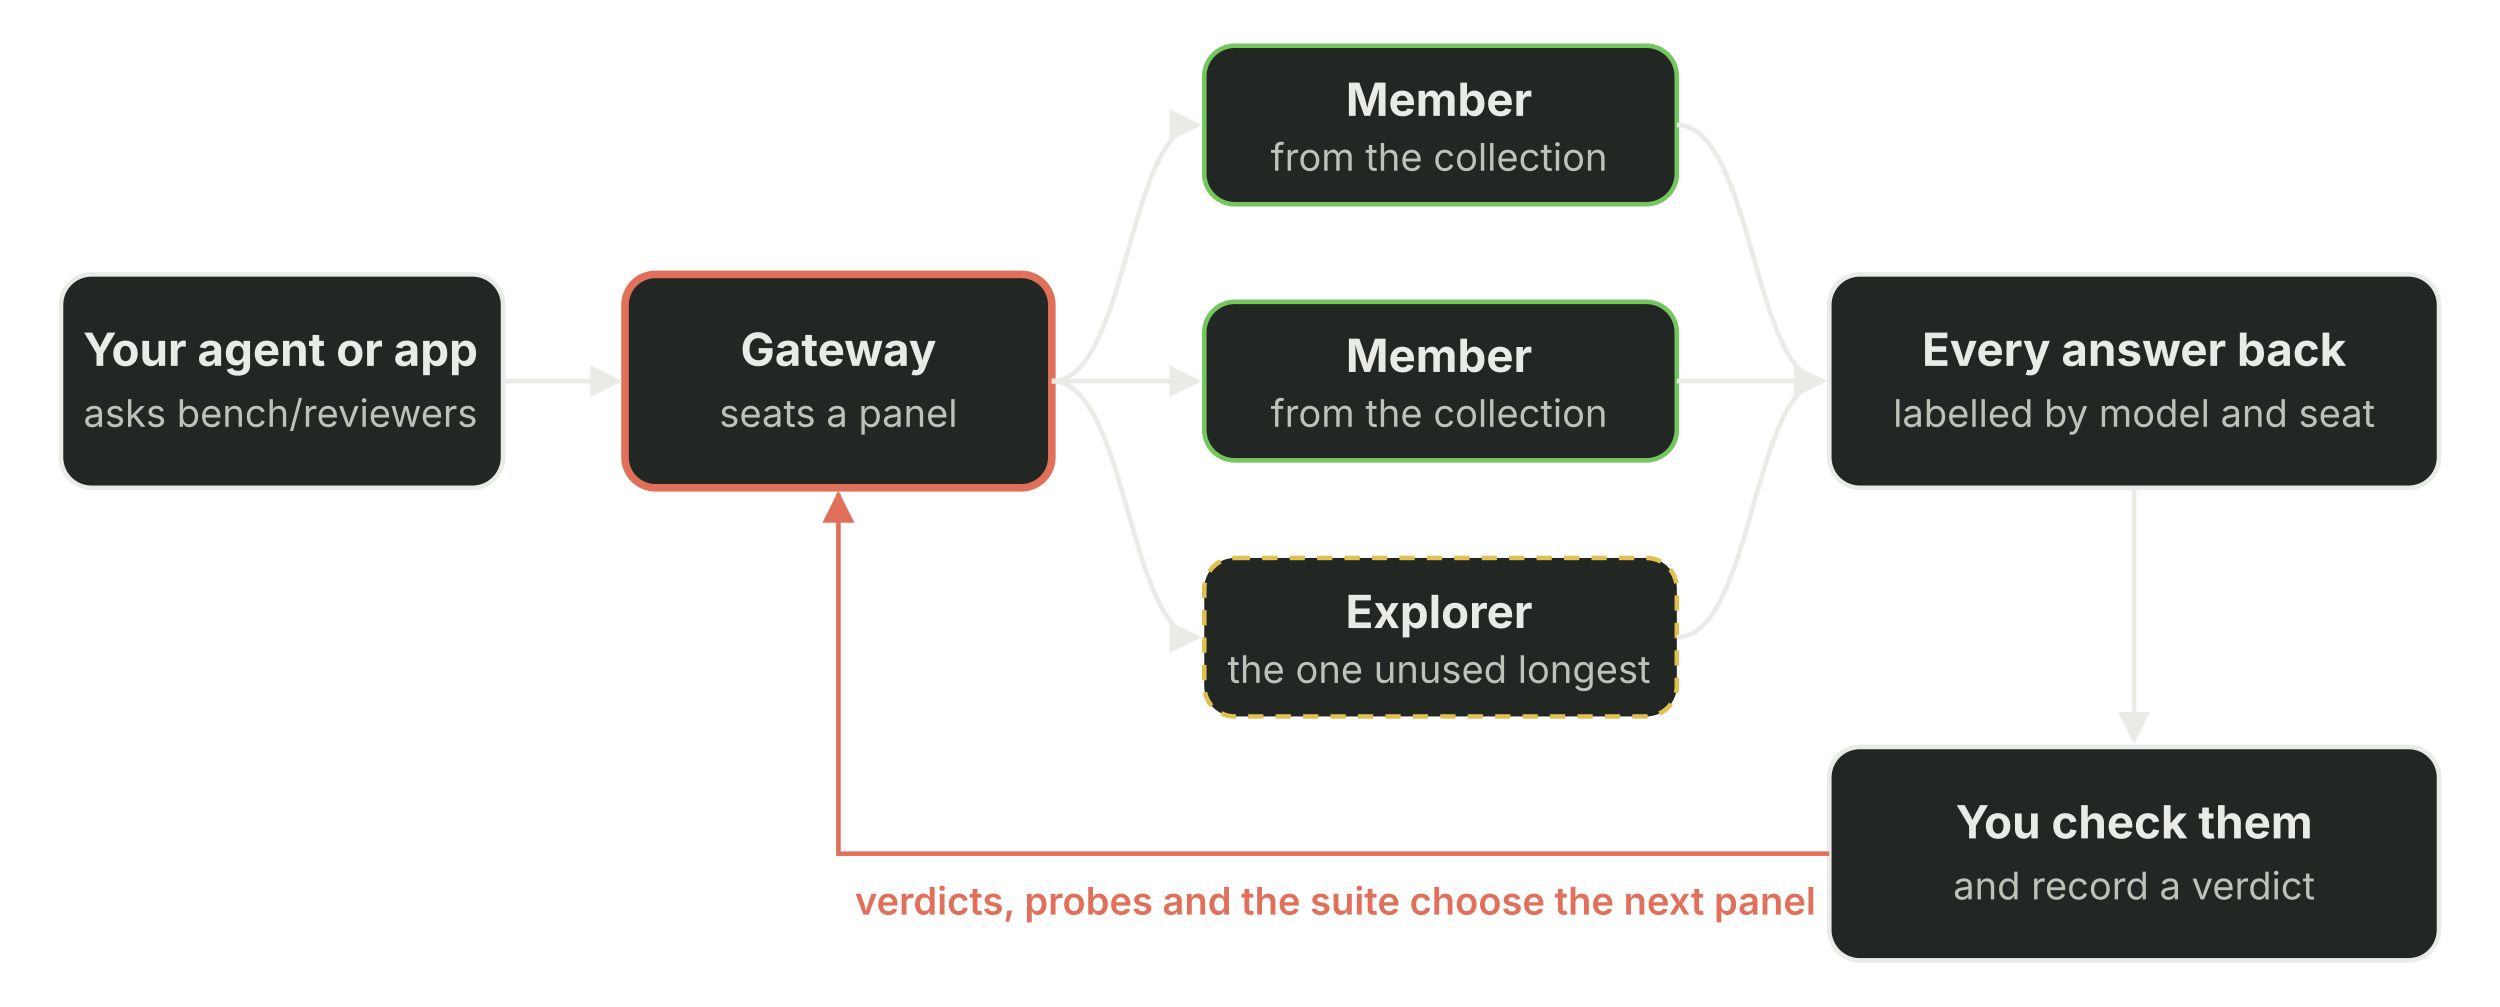
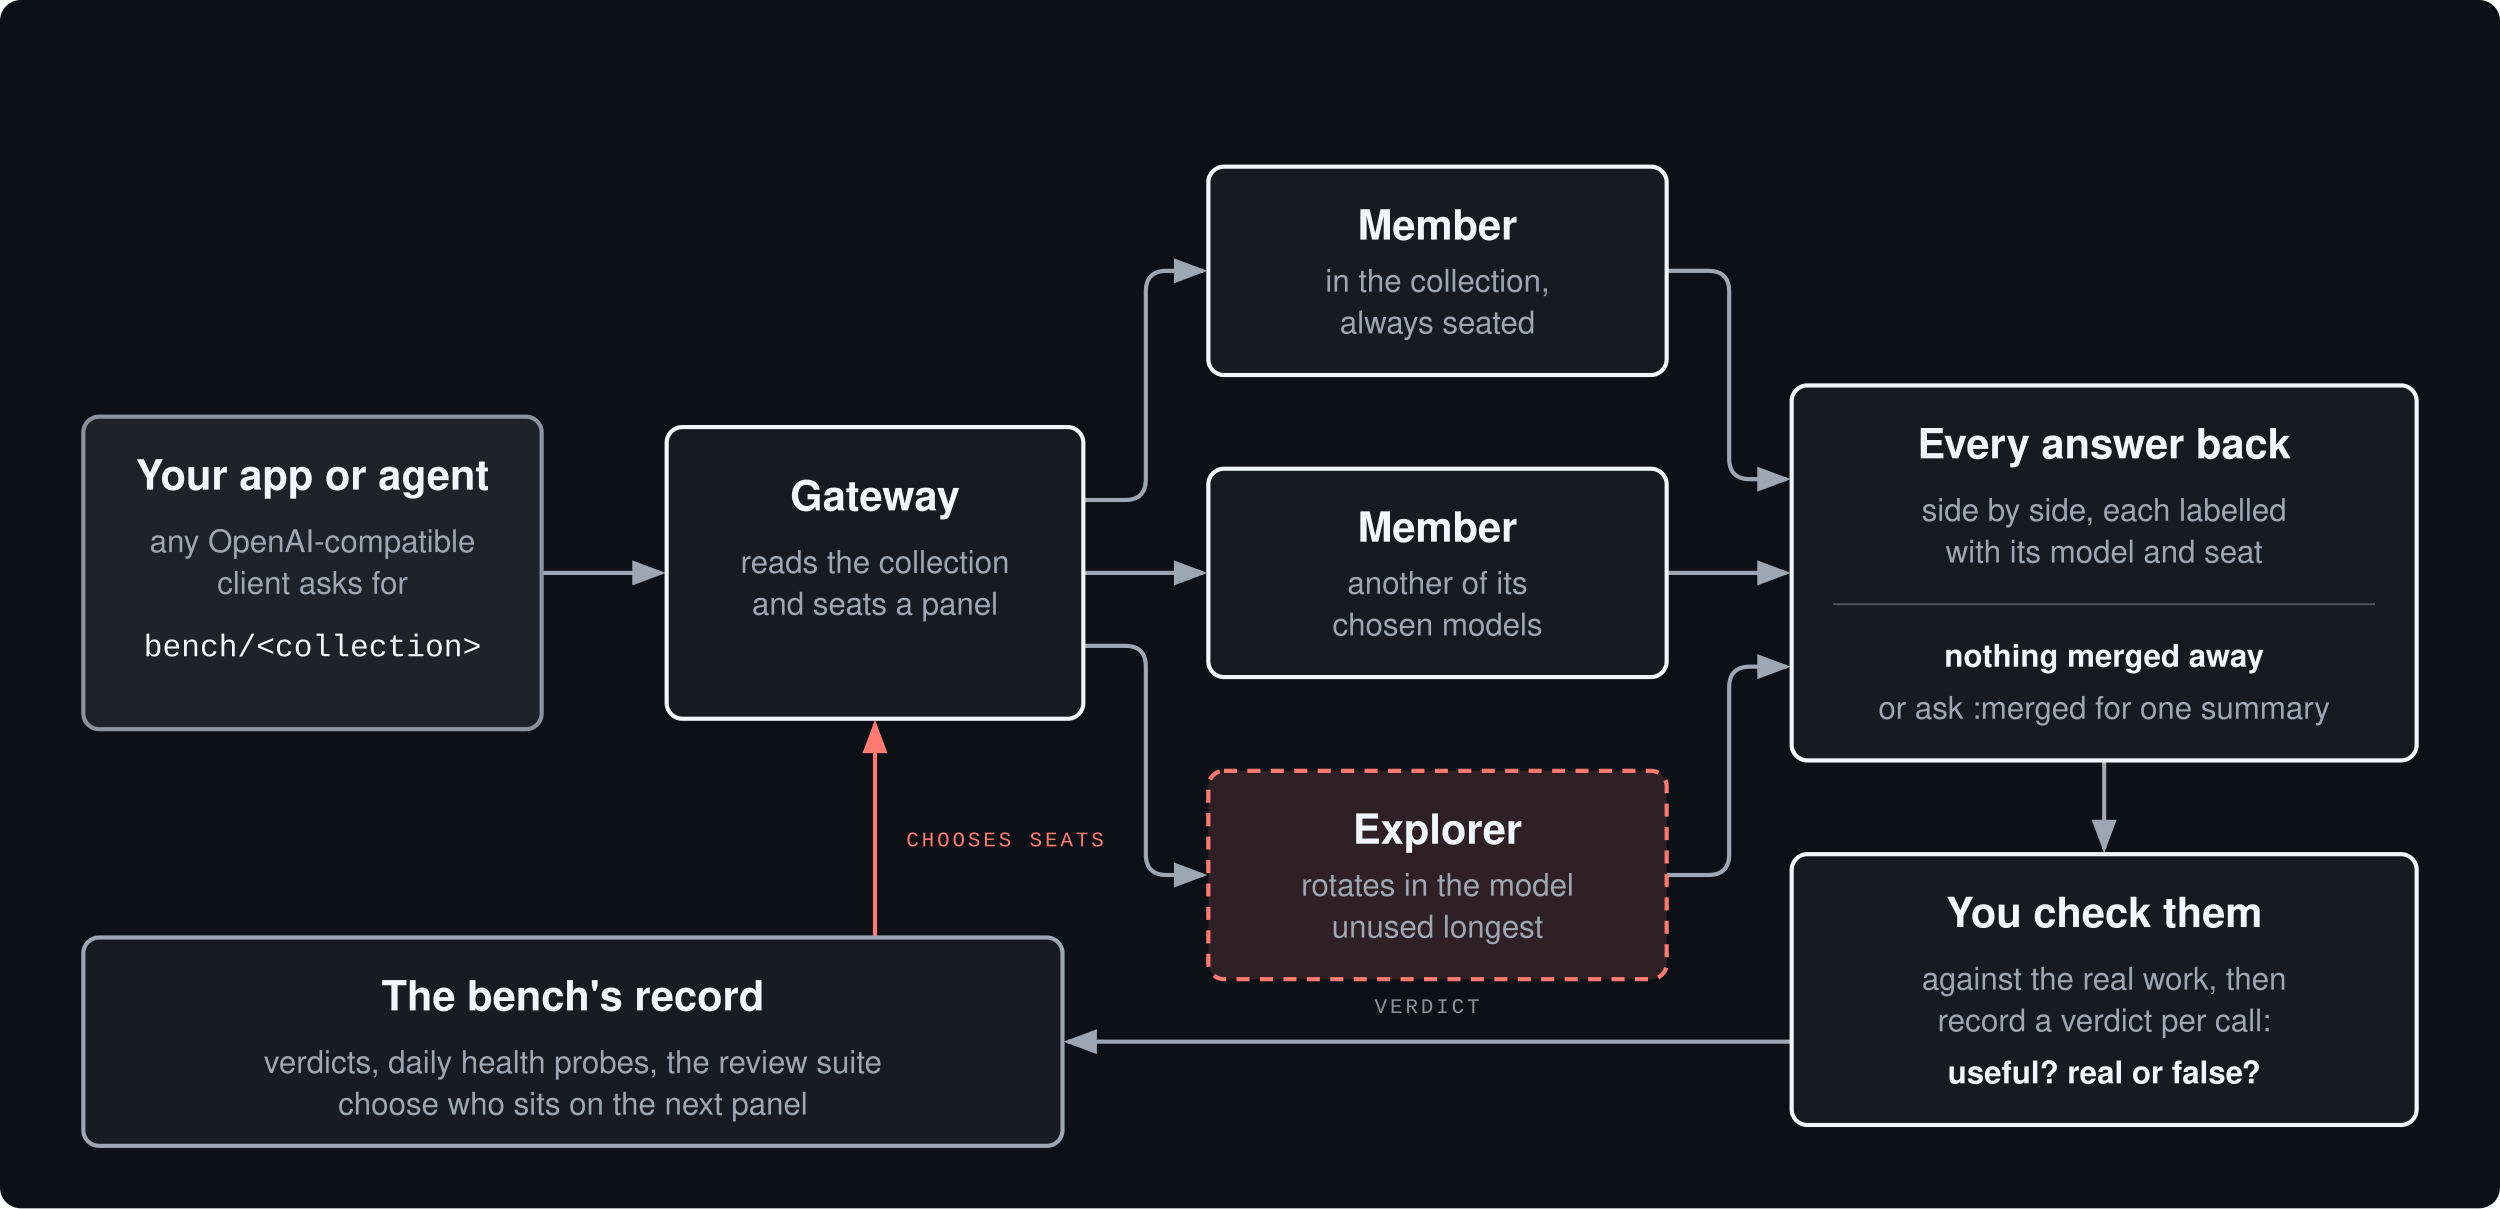
- <svg xmlns="http://www.w3.org/2000/svg" viewBox="0 60 820 330" width="820" height="330" role="img" aria-labelledby="t d">
-   <style>
-     text { font-family: system-ui, -apple-system, "Segoe UI", sans-serif; fill: #e8ebe6; }
-     .t { font-size: 15px; font-weight: 700; }
-     .s { font-size: 12.5px; fill: #bcc3b9; }
-     .box { fill: #232724; stroke: #e8ebe6; stroke-width: 1.5; }
-     .gate { fill: #232724; stroke: #e0705a; stroke-width: 2.5; }
-     .seat { fill: #232724; stroke: #74c75e; stroke-width: 1.5; }
-     .explore { fill: #232724; stroke: #e0c050; stroke-width: 1.5; stroke-dasharray: 5 4; }
-     .line { fill: none; stroke: #e8ebe6; stroke-width: 1.5; marker-end: url(#a); }
-     .loop { fill: none; stroke: #e0705a; stroke-width: 1.5; marker-end: url(#b); }
-     .lab { font-size: 12.5px; fill: #e0705a; font-weight: 600; }
-   </style>
+ <svg xmlns="http://www.w3.org/2000/svg" width="960" height="464" viewBox="0 0 960 464" role="img" aria-labelledby="flow-dark-title flow-dark-desc">
  <defs>
-     <marker id="a" viewBox="0 0 10 10" refX="9" refY="5" markerWidth="7" markerHeight="7" orient="auto">
-       <path d="M0 0 L10 5 L0 10 z" fill="#e8ebe6" />
+     <marker id="flow-dark-arrow" markerWidth="8" markerHeight="6" refX="7" refY="3" orient="auto">
+       <polygon points="0 0, 8 3, 0 6" fill="#9da7b3" />
    </marker>
-     <marker id="b" viewBox="0 0 10 10" refX="9" refY="5" markerWidth="7" markerHeight="7" orient="auto">
-       <path d="M0 0 L10 5 L0 10 z" fill="#e0705a" />
+     <marker id="flow-dark-arrow-accent" markerWidth="8" markerHeight="6" refX="7" refY="3" orient="auto">
+       <polygon points="0 0, 8 3, 0 6" fill="#ff7b72" />
    </marker>
  </defs>
-   <rect class="box" x="20" y="150" width="145" height="70" rx="10" />
-   <text class="t" x="92" y="180" text-anchor="middle">Your agent or app</text>
-   <text class="s" x="92" y="200" text-anchor="middle">asks bench/reviewers</text>
-   <rect class="gate" x="205" y="150" width="140" height="70" rx="10" />
-   <text class="t" x="275" y="180" text-anchor="middle">Gateway</text>
-   <text class="s" x="275" y="200" text-anchor="middle">seats a panel</text>
-   <rect class="seat" x="395" y="75" width="155" height="52" rx="10" />
-   <text class="t" x="472" y="98" text-anchor="middle">Member</text>
-   <text class="s" x="472" y="116" text-anchor="middle">from the collection</text>
-   <rect class="seat" x="395" y="159" width="155" height="52" rx="10" />
-   <text class="t" x="472" y="182" text-anchor="middle">Member</text>
-   <text class="s" x="472" y="200" text-anchor="middle">from the collection</text>
-   <rect class="explore" x="395" y="243" width="155" height="52" rx="10" />
-   <text class="t" x="472" y="266" text-anchor="middle">Explorer</text>
-   <text class="s" x="472" y="284" text-anchor="middle">the one unused longest</text>
-   <rect class="box" x="600" y="150" width="200" height="70" rx="10" />
-   <text class="t" x="700" y="180" text-anchor="middle">Every answer back</text>
-   <text class="s" x="700" y="200" text-anchor="middle">labelled by model and seat</text>
-   <rect class="box" x="600" y="305" width="200" height="70" rx="10" />
-   <text class="t" x="700" y="335" text-anchor="middle">You check them</text>
-   <text class="s" x="700" y="355" text-anchor="middle">and record a verdict</text>
-   <path class="line" d="M165 185 H203" />
-   <path class="line" d="M345 185 C370 185 370 101 393 101" />
-   <path class="line" d="M345 185 H393" />
-   <path class="line" d="M345 185 C370 185 370 269 393 269" />
-   <path class="line" d="M550 101 C575 101 575 185 598 185" />
-   <path class="line" d="M550 185 H598" />
-   <path class="line" d="M550 269 C575 269 575 185 598 185" />
-   <path class="line" d="M700 220 V303" />
-   <path class="loop" d="M600 340 H275 V222" />
-   <text class="lab" x="438" y="360" text-anchor="middle">verdicts, probes and the suite choose the next panel</text>
+   <rect width="960" height="464" rx="8" fill="#0d1117" />
+   <path d="M208 220 H254" fill="none" stroke="#9da7b3" stroke-width="1.6" marker-end="url(#flow-dark-arrow)" />
+   <path d="M416 192 H432 Q440 192 440 184 V112 Q440 104 448 104 H462" fill="none" stroke="#9da7b3" stroke-width="1.6" marker-end="url(#flow-dark-arrow)" />
+   <path d="M416 220 H462" fill="none" stroke="#9da7b3" stroke-width="1.6" marker-end="url(#flow-dark-arrow)" />
+   <path d="M416 248 H432 Q440 248 440 256 V328 Q440 336 448 336 H462" fill="none" stroke="#9da7b3" stroke-width="1.6" marker-end="url(#flow-dark-arrow)" />
+   <path d="M640 104 H656 Q664 104 664 112 V176 Q664 184 672 184 H686" fill="none" stroke="#9da7b3" stroke-width="1.6" marker-end="url(#flow-dark-arrow)" />
+   <path d="M640 220 H686" fill="none" stroke="#9da7b3" stroke-width="1.6" marker-end="url(#flow-dark-arrow)" />
+   <path d="M640 336 H656 Q664 336 664 328 V264 Q664 256 672 256 H686" fill="none" stroke="#9da7b3" stroke-width="1.6" marker-end="url(#flow-dark-arrow)" />
+   <path d="M808 292 V326" fill="none" stroke="#9da7b3" stroke-width="1.6" marker-end="url(#flow-dark-arrow)" />
+   <path d="M688 400 H410" fill="none" stroke="#9da7b3" stroke-width="1.6" marker-end="url(#flow-dark-arrow)" />
+   <path d="M336 360 V278" fill="none" stroke="#ff7b72" stroke-width="1.6" marker-end="url(#flow-dark-arrow-accent)" />
+   <rect x="32" y="160" width="176" height="120" rx="6" fill="#0d1117" />
+   <rect x="32" y="160" width="176" height="120" rx="6" fill="#9da7b3" fill-opacity="0.12" stroke="#8b949e" stroke-width="1.6" />
+   <rect x="256" y="164" width="160" height="112" rx="6" fill="#0d1117" />
+   <rect x="256" y="164" width="160" height="112" rx="6" fill="#161b22" stroke="#f0f6fc" stroke-width="1.6" />
+   <rect x="464" y="64" width="176" height="80" rx="6" fill="#0d1117" />
+   <rect x="464" y="64" width="176" height="80" rx="6" fill="#161b22" stroke="#f0f6fc" stroke-width="1.6" />
+   <rect x="464" y="180" width="176" height="80" rx="6" fill="#0d1117" />
+   <rect x="464" y="180" width="176" height="80" rx="6" fill="#161b22" stroke="#f0f6fc" stroke-width="1.6" />
+   <rect x="464" y="296" width="176" height="80" rx="6" fill="#0d1117" />
+   <rect x="464" y="296" width="176" height="80" rx="6" fill="#ff7b72" fill-opacity="0.14" stroke="#ff7b72" stroke-width="1.6" stroke-dasharray="5 4" />
+   <rect x="688" y="148" width="240" height="144" rx="6" fill="#0d1117" />
+   <rect x="688" y="148" width="240" height="144" rx="6" fill="#161b22" stroke="#f0f6fc" stroke-width="1.6" />
+   <rect x="688" y="328" width="240" height="104" rx="6" fill="#0d1117" />
+   <rect x="688" y="328" width="240" height="104" rx="6" fill="#161b22" stroke="#f0f6fc" stroke-width="1.6" />
+   <rect x="32" y="360" width="376" height="80" rx="6" fill="#0d1117" />
+   <rect x="32" y="360" width="376" height="80" rx="6" fill="#f0f6fc" fill-opacity="0.05" stroke="#9da7b3" stroke-width="1.6" />
+   <rect x="516" y="380" width="64" height="12" rx="2" fill="#0d1117" />
+   <text x="548" y="389" font-family="ui-monospace, SFMono-Regular, Consolas, 'Liberation Mono', monospace" font-size="8" fill="#8b949e" letter-spacing="0.14em" text-anchor="middle">VERDICT</text>
+   <rect x="344" y="316" width="92" height="12" rx="2" fill="#0d1117" />
+   <text x="348" y="325" font-family="ui-monospace, SFMono-Regular, Consolas, 'Liberation Mono', monospace" font-size="8" fill="#ff7b72" letter-spacing="0.14em" text-anchor="start">CHOOSES SEATS</text>
+   <text x="120" y="188" font-family="-apple-system, BlinkMacSystemFont, 'Segoe UI', Helvetica, Arial, sans-serif" font-size="16" font-weight="600" fill="#f0f6fc" text-anchor="middle">Your app or agent</text>
+   <text x="120" y="212" font-family="-apple-system, BlinkMacSystemFont, 'Segoe UI', Helvetica, Arial, sans-serif" font-size="12" fill="#9da7b3" text-anchor="middle">any OpenAI-compatible</text>
+   <text x="120" y="228" font-family="-apple-system, BlinkMacSystemFont, 'Segoe UI', Helvetica, Arial, sans-serif" font-size="12" fill="#9da7b3" text-anchor="middle">client asks for</text>
+   <text x="120" y="252" font-family="ui-monospace, SFMono-Regular, Consolas, 'Liberation Mono', monospace" font-size="12" fill="#f0f6fc" text-anchor="middle">bench/&lt;collection&gt;</text>
+   <text x="336" y="196" font-family="-apple-system, BlinkMacSystemFont, 'Segoe UI', Helvetica, Arial, sans-serif" font-size="16" font-weight="600" fill="#f0f6fc" text-anchor="middle">Gateway</text>
+   <text x="336" y="220" font-family="-apple-system, BlinkMacSystemFont, 'Segoe UI', Helvetica, Arial, sans-serif" font-size="12" fill="#9da7b3" text-anchor="middle">reads the collection</text>
+   <text x="336" y="236" font-family="-apple-system, BlinkMacSystemFont, 'Segoe UI', Helvetica, Arial, sans-serif" font-size="12" fill="#9da7b3" text-anchor="middle">and seats a panel</text>
+   <text x="552" y="92" font-family="-apple-system, BlinkMacSystemFont, 'Segoe UI', Helvetica, Arial, sans-serif" font-size="16" font-weight="600" fill="#f0f6fc" text-anchor="middle">Member</text>
+   <text x="552" y="112" font-family="-apple-system, BlinkMacSystemFont, 'Segoe UI', Helvetica, Arial, sans-serif" font-size="12" fill="#9da7b3" text-anchor="middle">in the collection,</text>
+   <text x="552" y="128" font-family="-apple-system, BlinkMacSystemFont, 'Segoe UI', Helvetica, Arial, sans-serif" font-size="12" fill="#9da7b3" text-anchor="middle">always seated</text>
+   <text x="552" y="208" font-family="-apple-system, BlinkMacSystemFont, 'Segoe UI', Helvetica, Arial, sans-serif" font-size="16" font-weight="600" fill="#f0f6fc" text-anchor="middle">Member</text>
+   <text x="552" y="228" font-family="-apple-system, BlinkMacSystemFont, 'Segoe UI', Helvetica, Arial, sans-serif" font-size="12" fill="#9da7b3" text-anchor="middle">another of its</text>
+   <text x="552" y="244" font-family="-apple-system, BlinkMacSystemFont, 'Segoe UI', Helvetica, Arial, sans-serif" font-size="12" fill="#9da7b3" text-anchor="middle">chosen models</text>
+   <text x="552" y="324" font-family="-apple-system, BlinkMacSystemFont, 'Segoe UI', Helvetica, Arial, sans-serif" font-size="16" font-weight="600" fill="#f0f6fc" text-anchor="middle">Explorer</text>
+   <text x="552" y="344" font-family="-apple-system, BlinkMacSystemFont, 'Segoe UI', Helvetica, Arial, sans-serif" font-size="12" fill="#9da7b3" text-anchor="middle">rotates in the model</text>
+   <text x="552" y="360" font-family="-apple-system, BlinkMacSystemFont, 'Segoe UI', Helvetica, Arial, sans-serif" font-size="12" fill="#9da7b3" text-anchor="middle">unused longest</text>
+   <text x="808" y="176" font-family="-apple-system, BlinkMacSystemFont, 'Segoe UI', Helvetica, Arial, sans-serif" font-size="16" font-weight="600" fill="#f0f6fc" text-anchor="middle">Every answer back</text>
+   <text x="808" y="200" font-family="-apple-system, BlinkMacSystemFont, 'Segoe UI', Helvetica, Arial, sans-serif" font-size="12" fill="#9da7b3" text-anchor="middle">side by side, each labelled</text>
+   <text x="808" y="216" font-family="-apple-system, BlinkMacSystemFont, 'Segoe UI', Helvetica, Arial, sans-serif" font-size="12" fill="#9da7b3" text-anchor="middle">with its model and seat</text>
+   <line x1="704" y1="232" x2="912" y2="232" stroke="#9da7b3" stroke-opacity="0.40" stroke-width="0.8" />
+   <text x="808" y="256" font-family="-apple-system, BlinkMacSystemFont, 'Segoe UI', Helvetica, Arial, sans-serif" font-size="12" font-weight="600" fill="#f0f6fc" text-anchor="middle">nothing merged away</text>
+   <text x="808" y="276" font-family="-apple-system, BlinkMacSystemFont, 'Segoe UI', Helvetica, Arial, sans-serif" font-size="12" fill="#9da7b3" text-anchor="middle">or ask :merged for one summary</text>
+   <text x="808" y="356" font-family="-apple-system, BlinkMacSystemFont, 'Segoe UI', Helvetica, Arial, sans-serif" font-size="16" font-weight="600" fill="#f0f6fc" text-anchor="middle">You check them</text>
+   <text x="808" y="380" font-family="-apple-system, BlinkMacSystemFont, 'Segoe UI', Helvetica, Arial, sans-serif" font-size="12" fill="#9da7b3" text-anchor="middle">against the real work, then</text>
+   <text x="808" y="396" font-family="-apple-system, BlinkMacSystemFont, 'Segoe UI', Helvetica, Arial, sans-serif" font-size="12" fill="#9da7b3" text-anchor="middle">record a verdict per call:</text>
+   <text x="808" y="416" font-family="-apple-system, BlinkMacSystemFont, 'Segoe UI', Helvetica, Arial, sans-serif" font-size="12" font-weight="600" fill="#f0f6fc" text-anchor="middle">useful? real or false?</text>
+   <text x="220" y="388" font-family="-apple-system, BlinkMacSystemFont, 'Segoe UI', Helvetica, Arial, sans-serif" font-size="16" font-weight="600" fill="#f0f6fc" text-anchor="middle">The bench's record</text>
+   <text x="220" y="412" font-family="-apple-system, BlinkMacSystemFont, 'Segoe UI', Helvetica, Arial, sans-serif" font-size="12" fill="#9da7b3" text-anchor="middle">verdicts, daily health probes, the review suite</text>
+   <text x="220" y="428" font-family="-apple-system, BlinkMacSystemFont, 'Segoe UI', Helvetica, Arial, sans-serif" font-size="12" fill="#9da7b3" text-anchor="middle">choose who sits on the next panel</text>
</svg>
